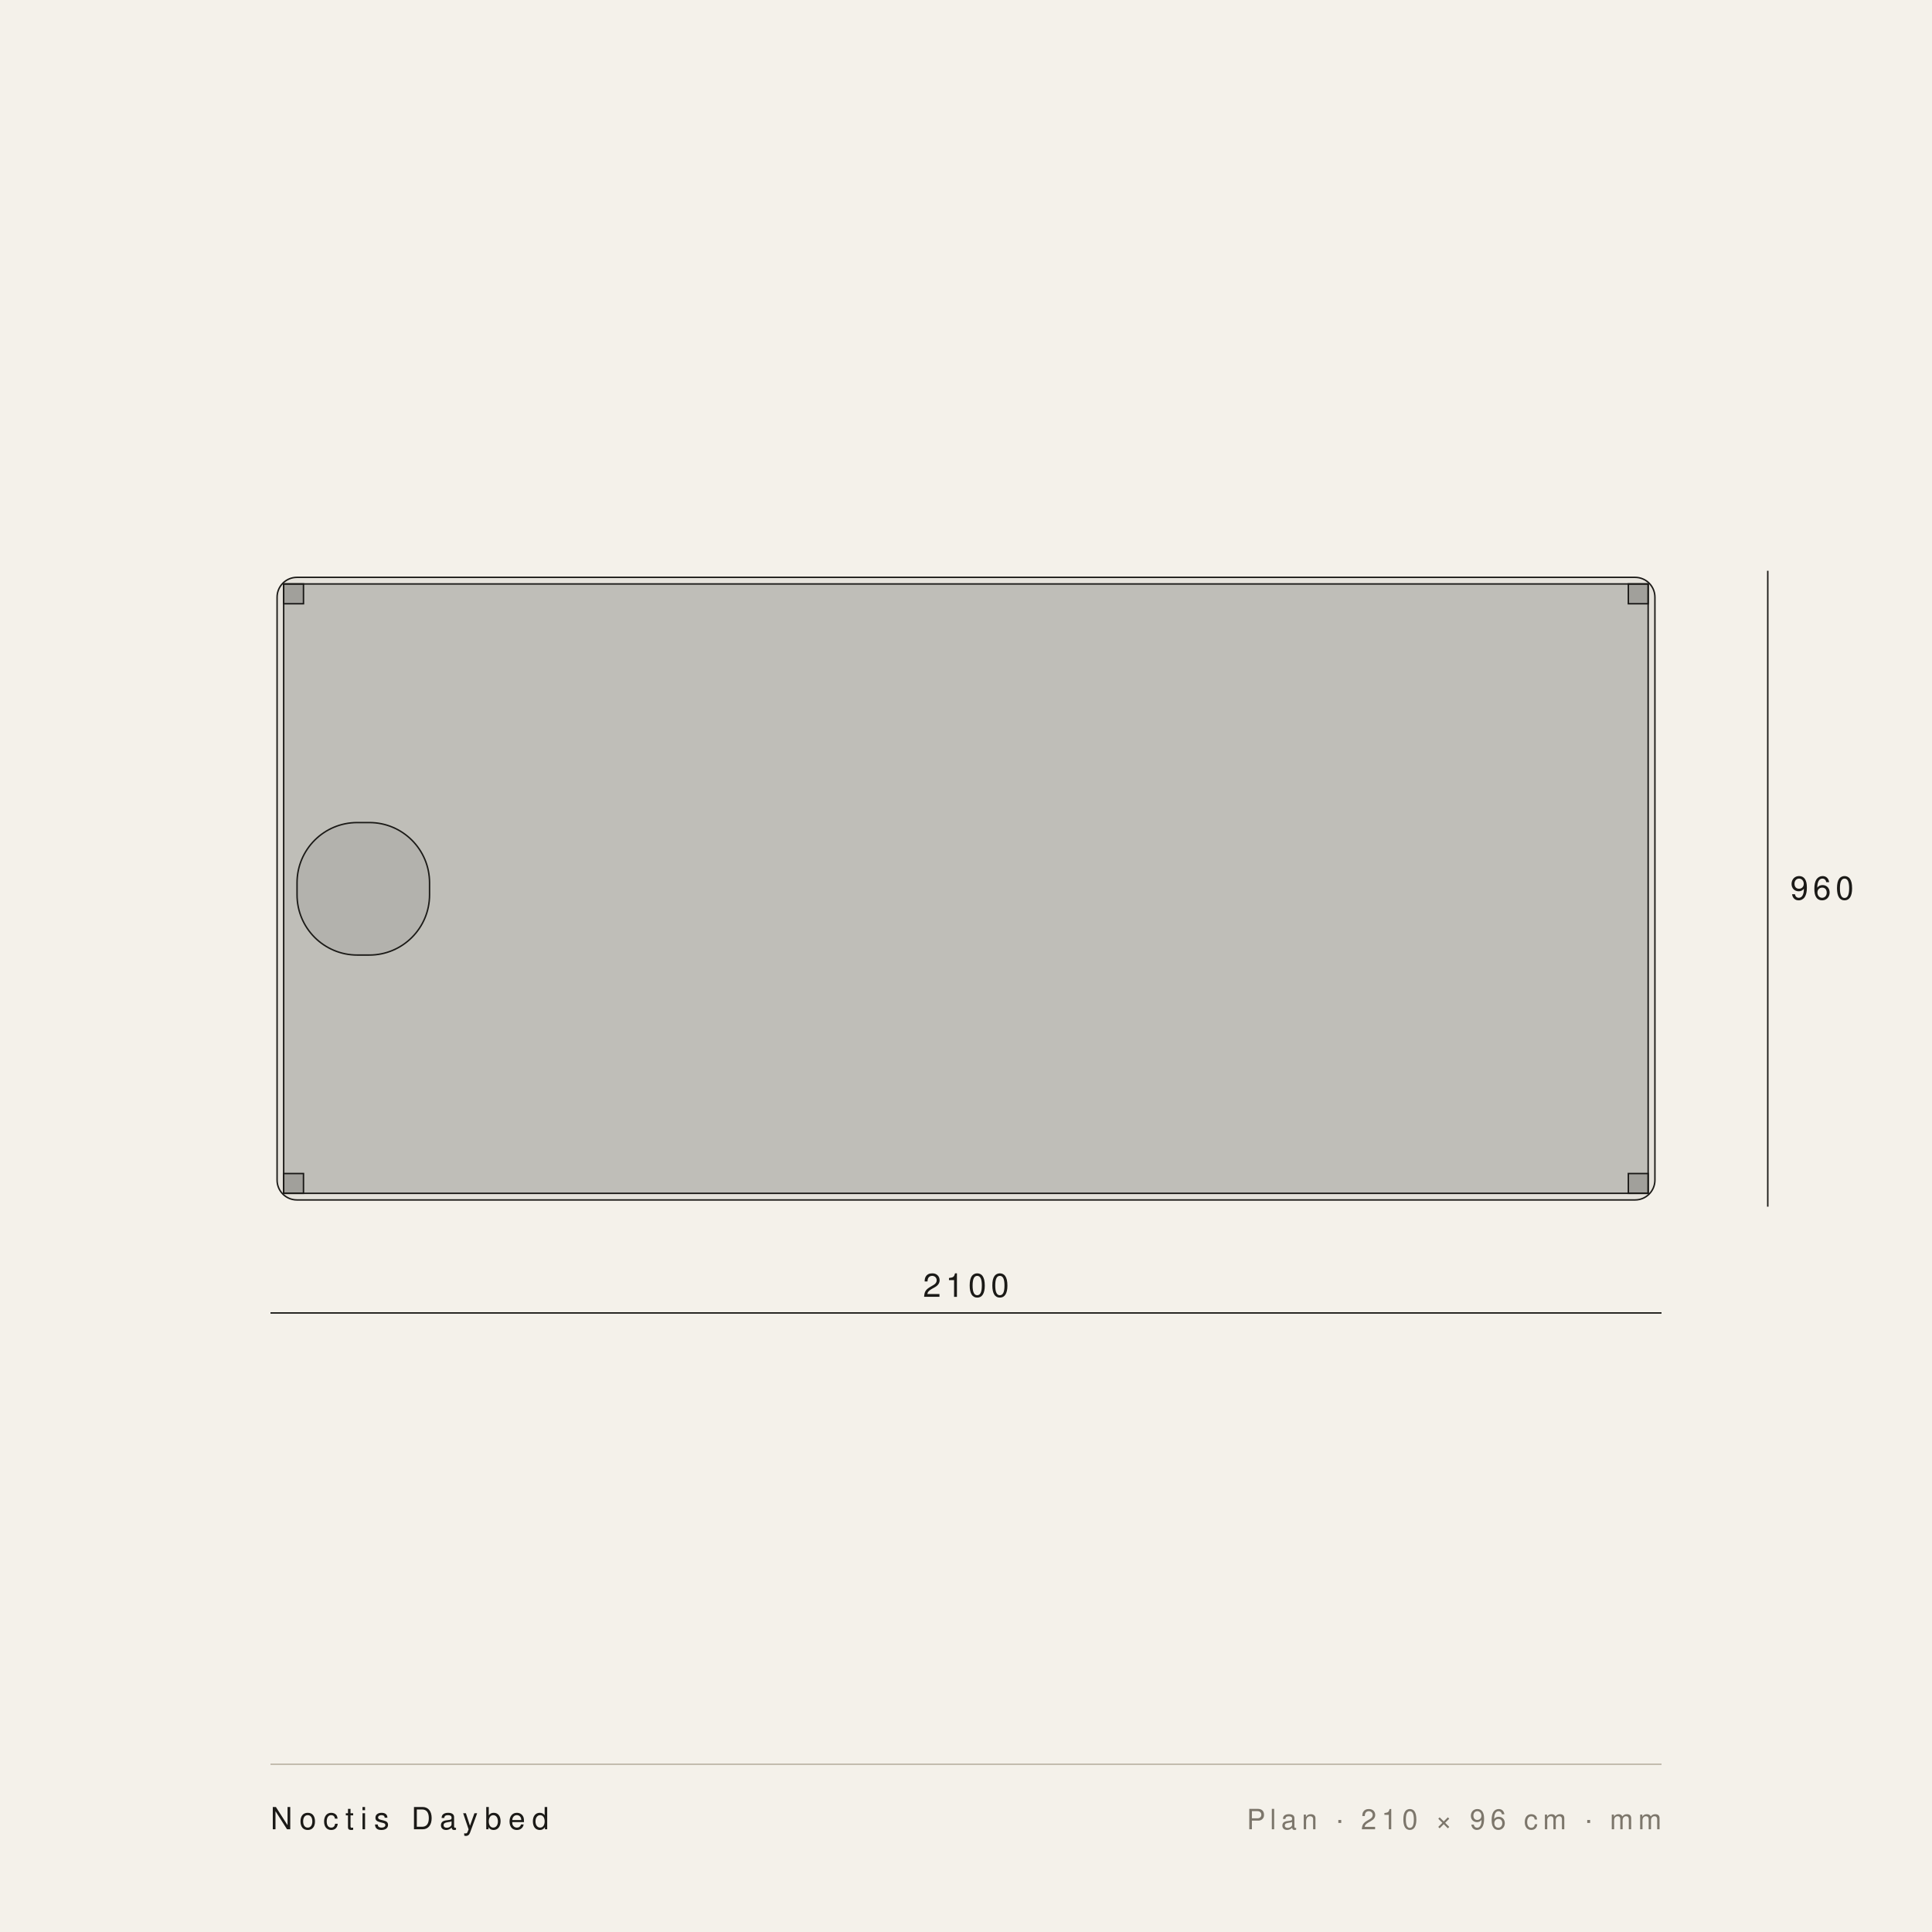
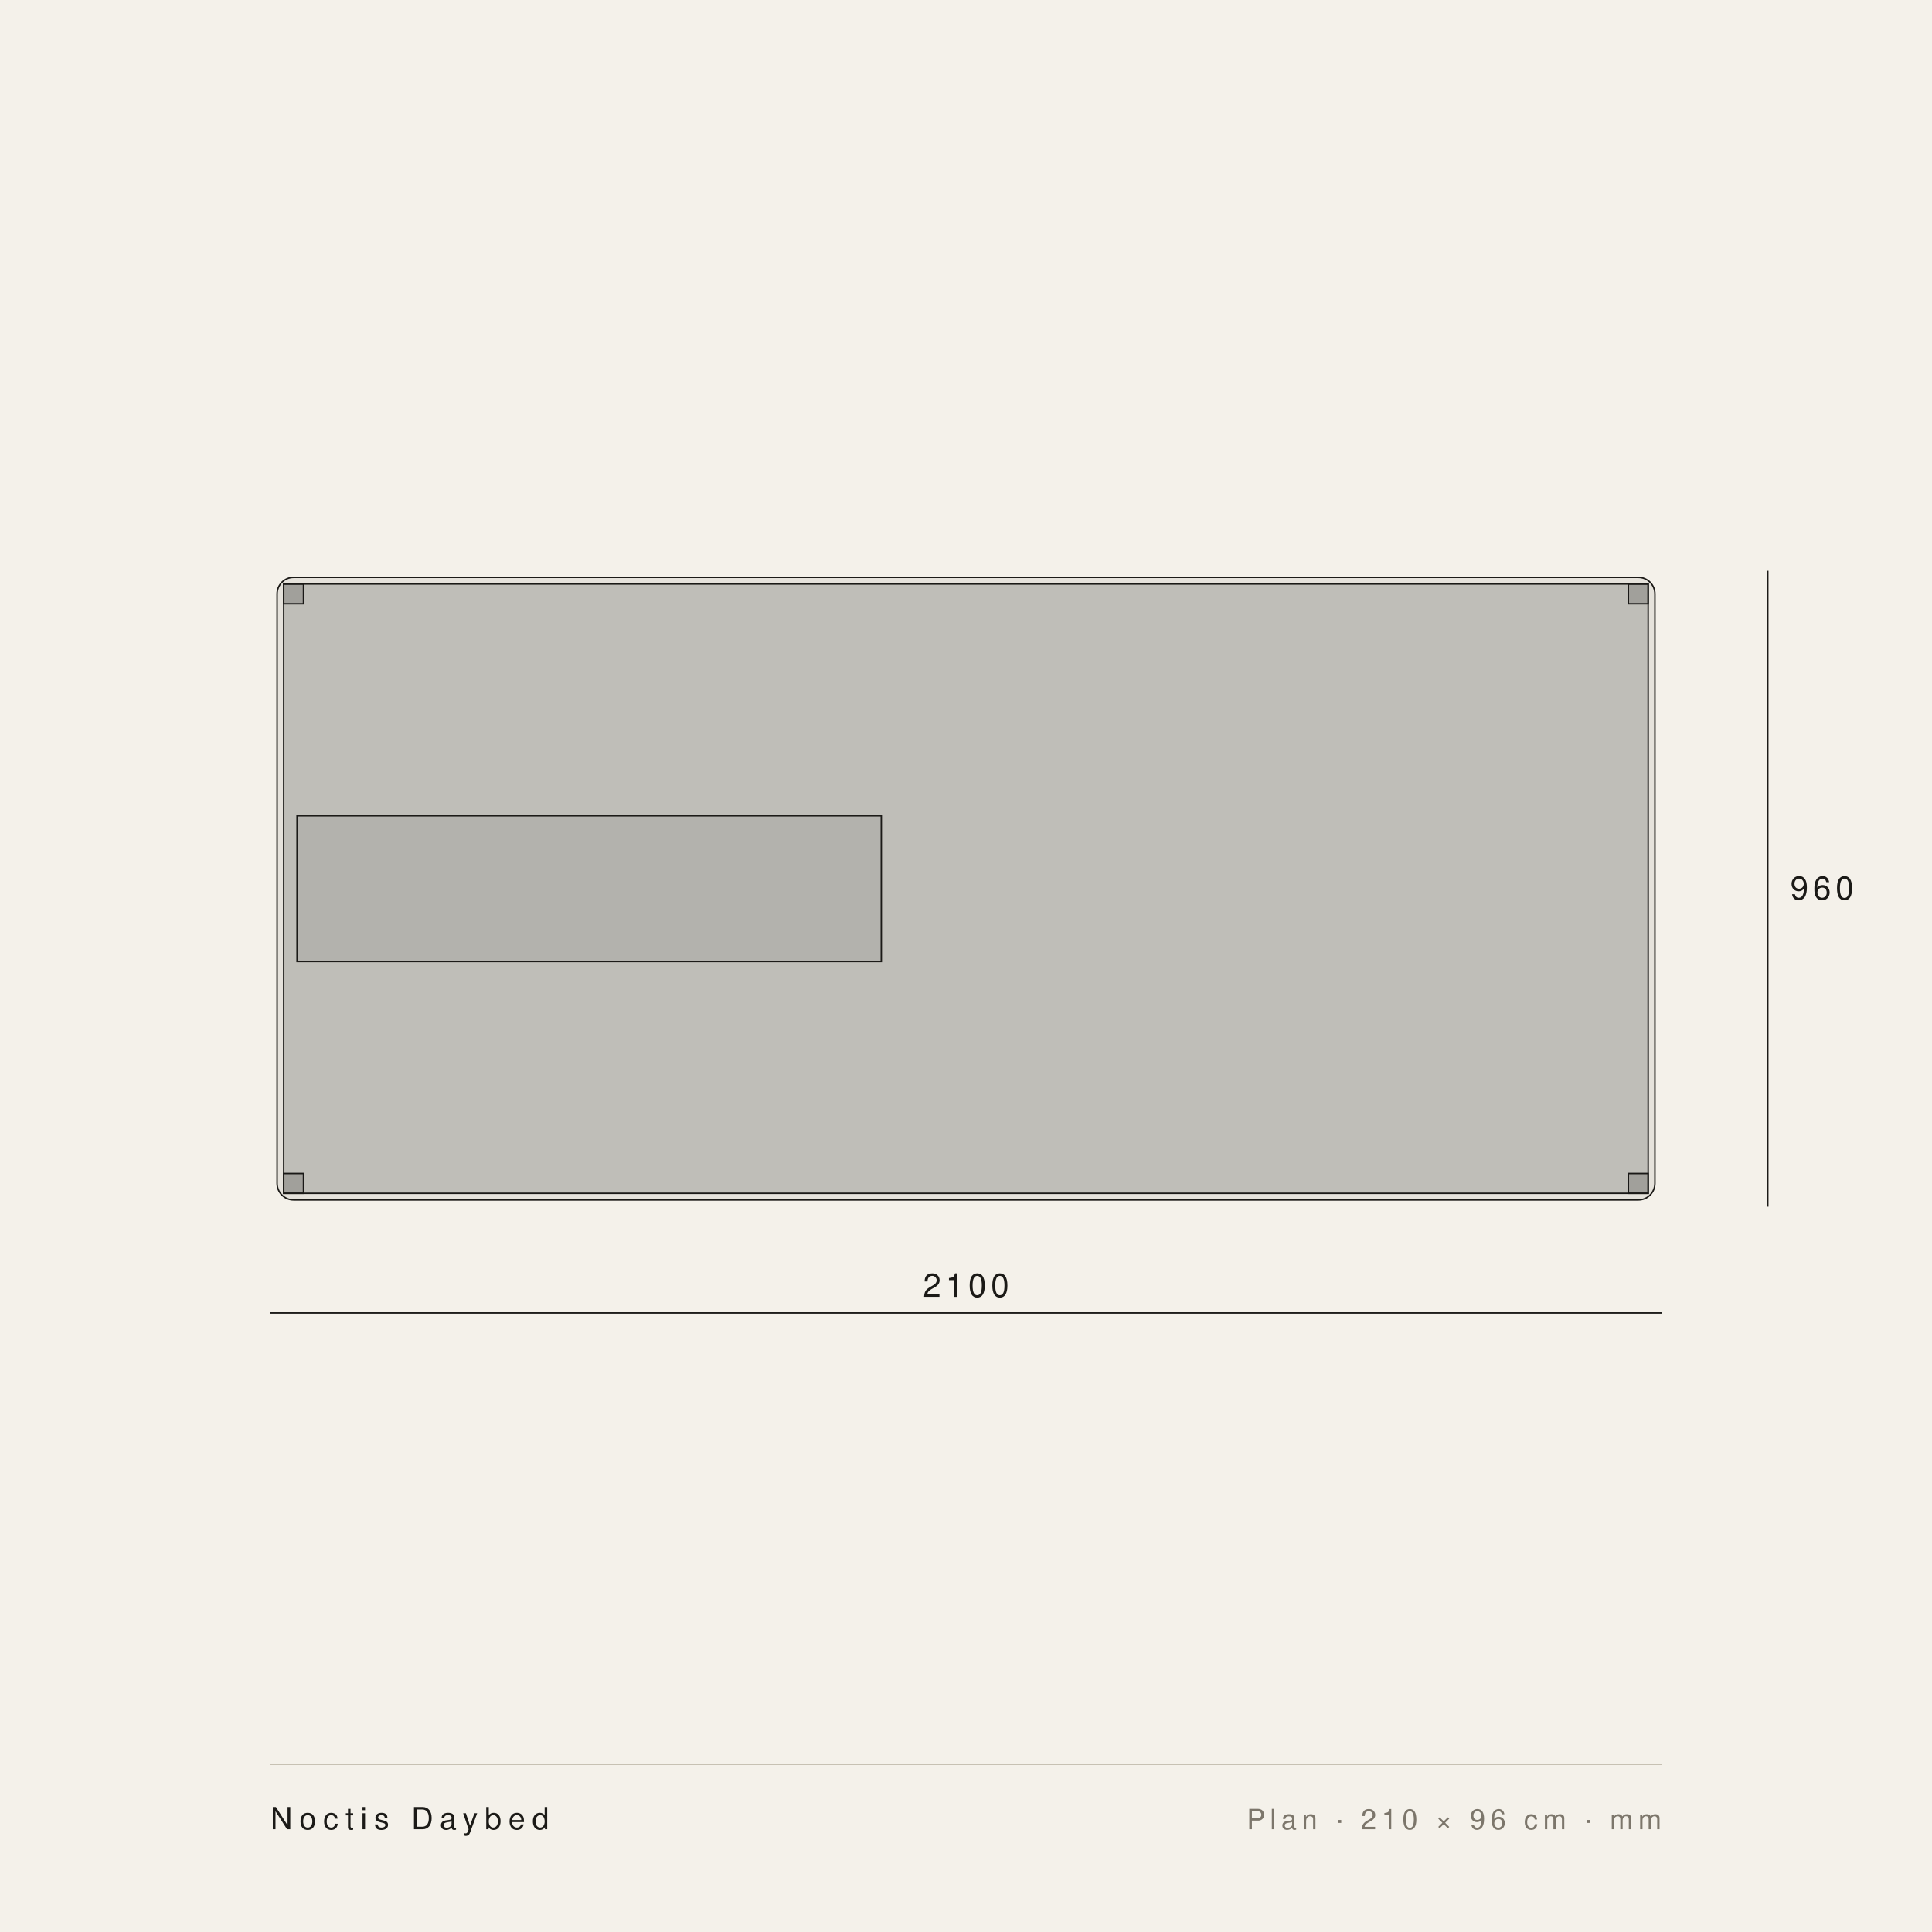
<svg xmlns="http://www.w3.org/2000/svg" width="1200" height="1200" viewBox="0 0 1200 1200" role="img" aria-label="Plan drawing of the Noctis Daybed">
  <style>.dim{font-family:Jost,'Helvetica Neue',Helvetica,Arial,sans-serif;font-size:20.2px;letter-spacing:0.14em;fill:#1b1a17}
  .lbl{font-family:Jost,'Helvetica Neue',Helvetica,Arial,sans-serif;font-size:19.0px;letter-spacing:0.22em;text-transform:uppercase;fill:#1b1a17}
  .lblq{font-family:Jost,'Helvetica Neue',Helvetica,Arial,sans-serif;font-size:17.4px;letter-spacing:0.18em;text-transform:uppercase;fill:#7c766b}</style>
  <rect width="1200" height="1200" fill="#f4f1ea" />
  <rect x="176.2" y="362.7" width="12.3" height="12.3" fill="#1b1a17" fill-opacity="0.182" stroke="#1b1a17" stroke-width="0.9" />
  <rect x="1011.4" y="362.7" width="12.3" height="12.3" fill="#1b1a17" fill-opacity="0.182" stroke="#1b1a17" stroke-width="0.9" />
  <rect x="176.2" y="728.9" width="12.3" height="12.3" fill="#1b1a17" fill-opacity="0.182" stroke="#1b1a17" stroke-width="0.9" />
  <rect x="1011.4" y="728.9" width="12.3" height="12.3" fill="#1b1a17" fill-opacity="0.182" stroke="#1b1a17" stroke-width="0.9" />
  <rect x="176.2" y="362.7" width="847.5" height="378.5" fill="#1b1a17" fill-opacity="0.182" stroke="#1b1a17" stroke-width="0.9" />
-   <rect x="172.1" y="358.6" width="855.8" height="386.7" rx="12.3" fill="#1b1a17" fill-opacity="0.070" stroke="#1b1a17" stroke-width="0.9" />
-   <rect x="184.5" y="510.9" width="82.3" height="82.3" rx="37.4" fill="#1b1a17" fill-opacity="0.070" stroke="#1b1a17" stroke-width="0.9" />
+   <rect x="172.1" y="358.6" width="855.8" height="386.7" rx="10.3" fill="#1b1a17" fill-opacity="0.070" stroke="#1b1a17" stroke-width="0.9" />
+   <rect x="184.5" y="506.7" width="362.9" height="90.5" fill="#1b1a17" fill-opacity="0.070" stroke="#1b1a17" stroke-width="0.9" />
  <line x1="168" y1="815.5" x2="1032" y2="815.5" stroke="#1b1a17" stroke-width="0.9" />
  <text x="600.0" y="805.5" class="dim" text-anchor="middle">2100</text>
  <line x1="1098.0" y1="749.486" x2="1098.0" y2="354.514" stroke="#1b1a17" stroke-width="0.9" />
  <text x="1112.0" y="552.0" class="dim" dominant-baseline="middle">960</text>
  <g>
    <line x1="168.0" y1="1095.8" x2="1032.0" y2="1095.8" stroke="#b9b1a1" stroke-width="0.8" />
    <text x="168.0" y="1136.2" class="lbl">Noctis Daybed</text>
    <text x="1032.0" y="1136.2" class="lblq" text-anchor="end">Plan · 210 × 96 cm · mm</text>
  </g>
</svg>
